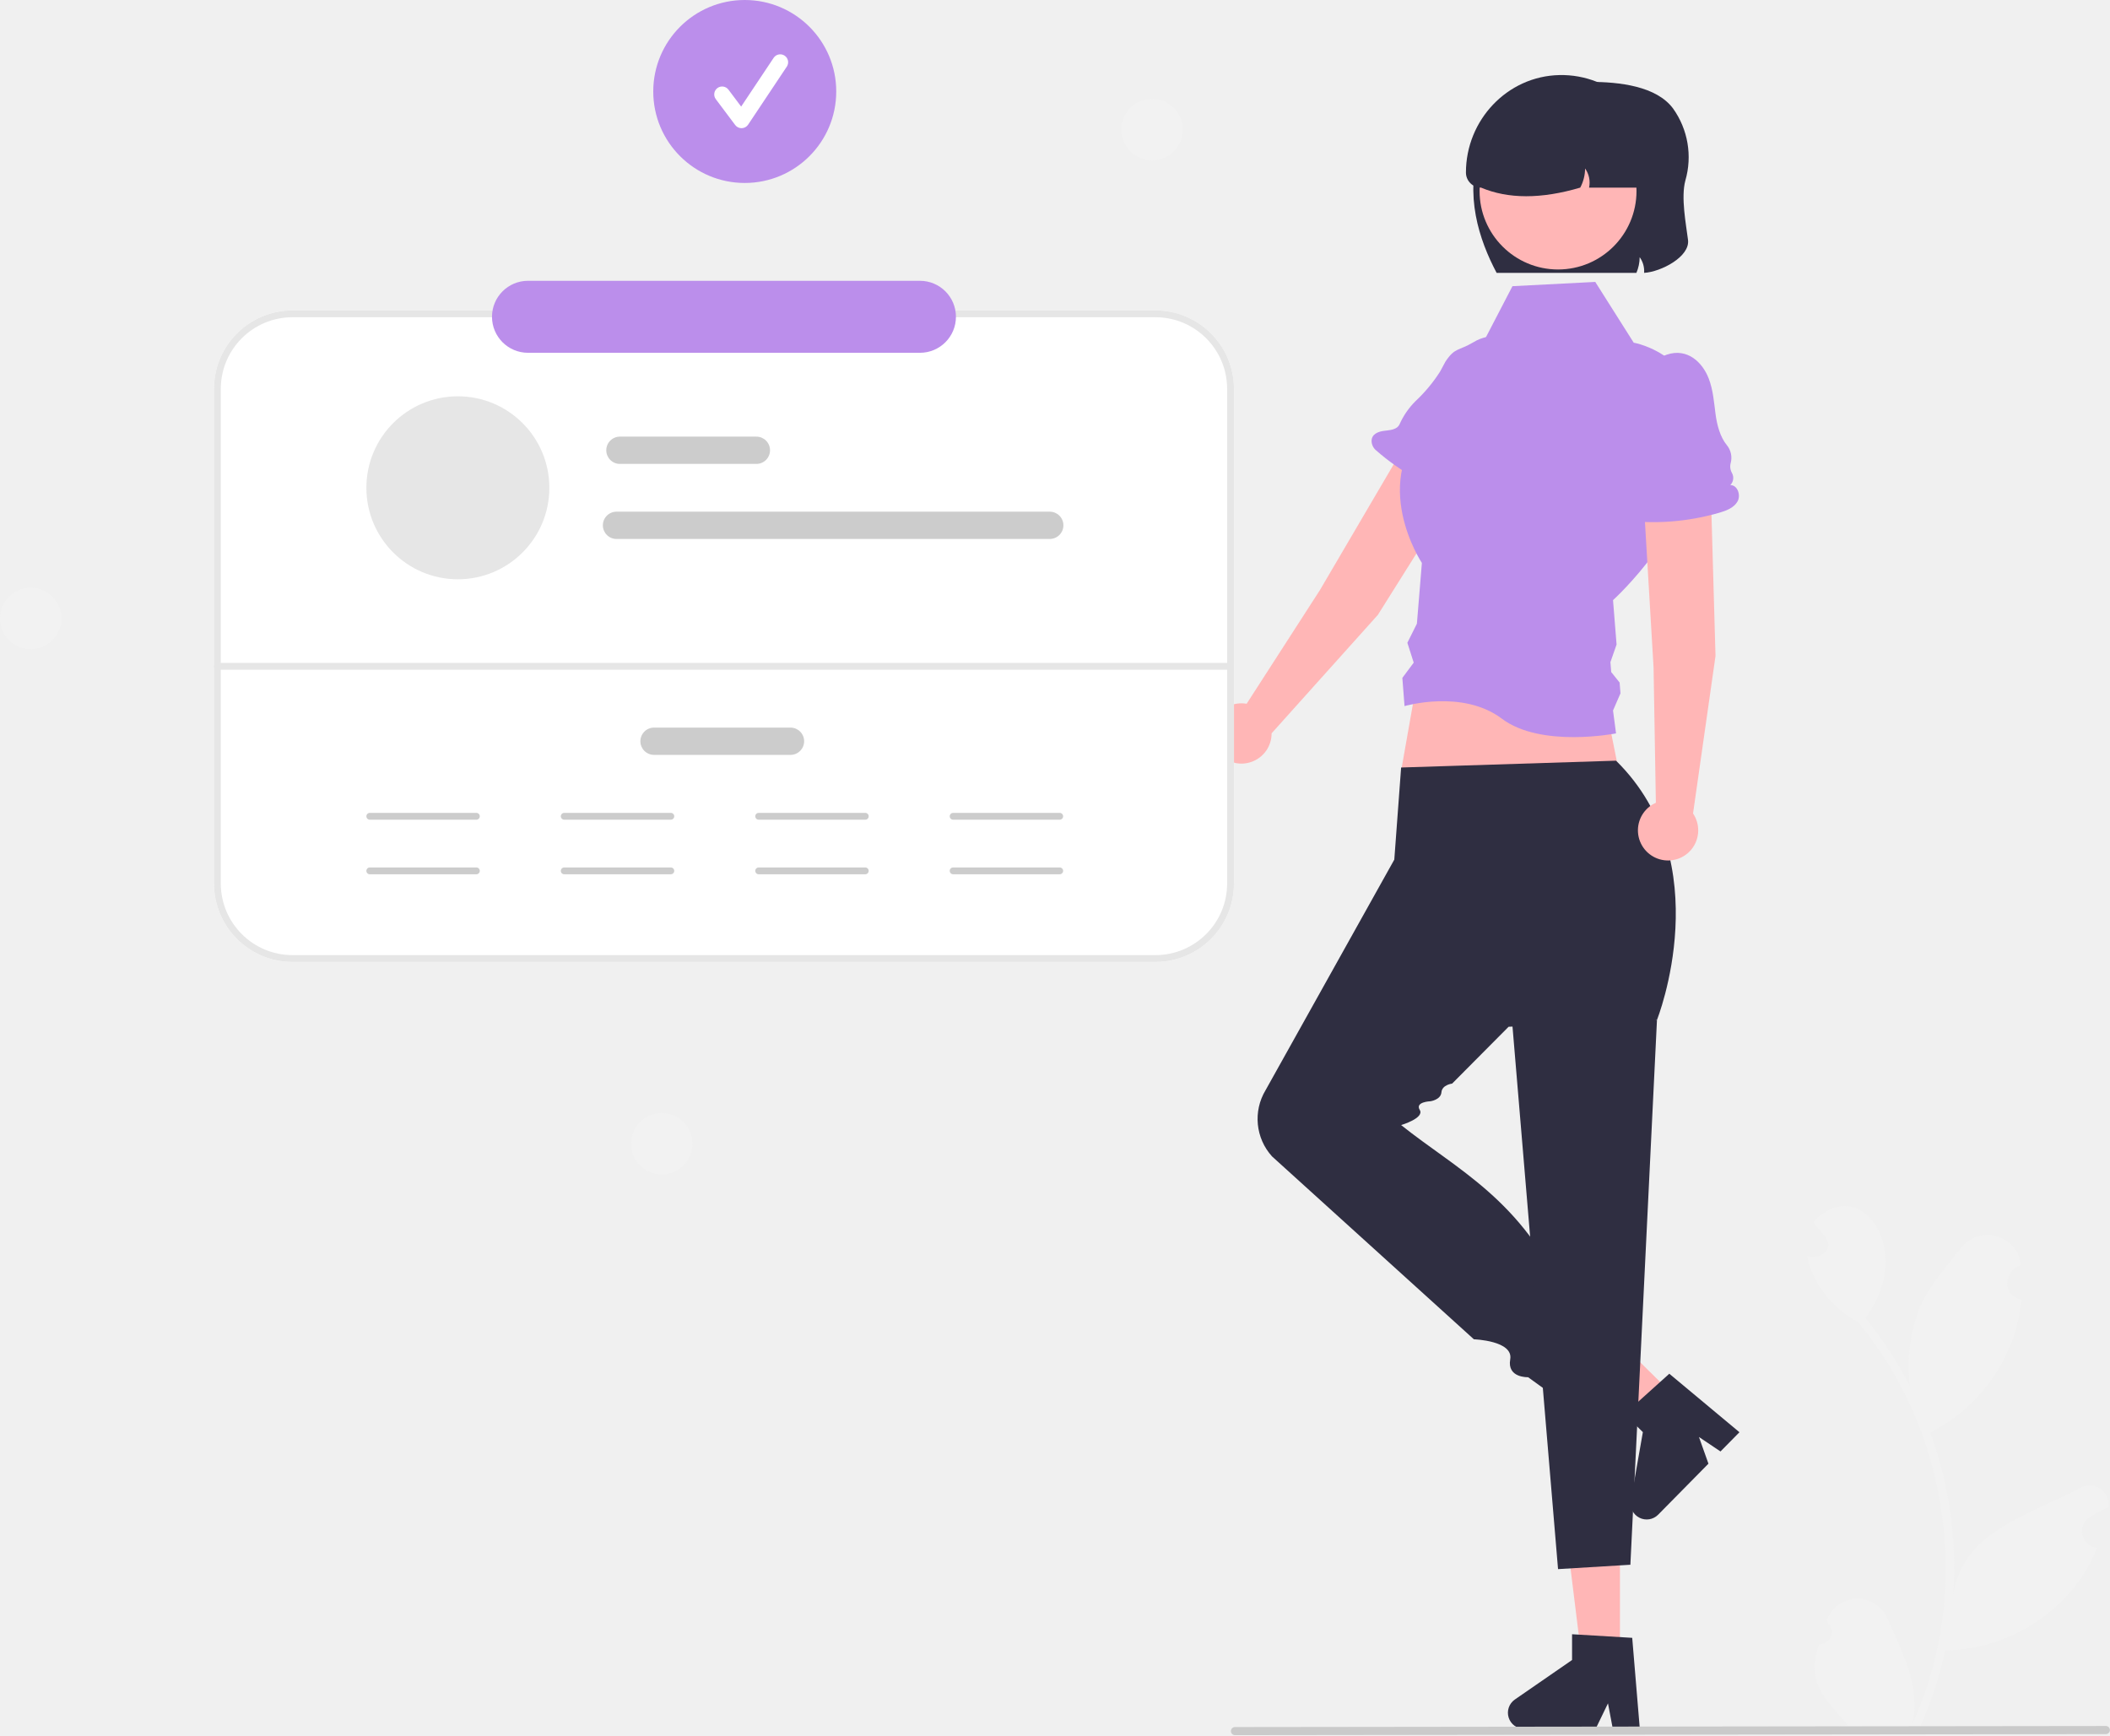
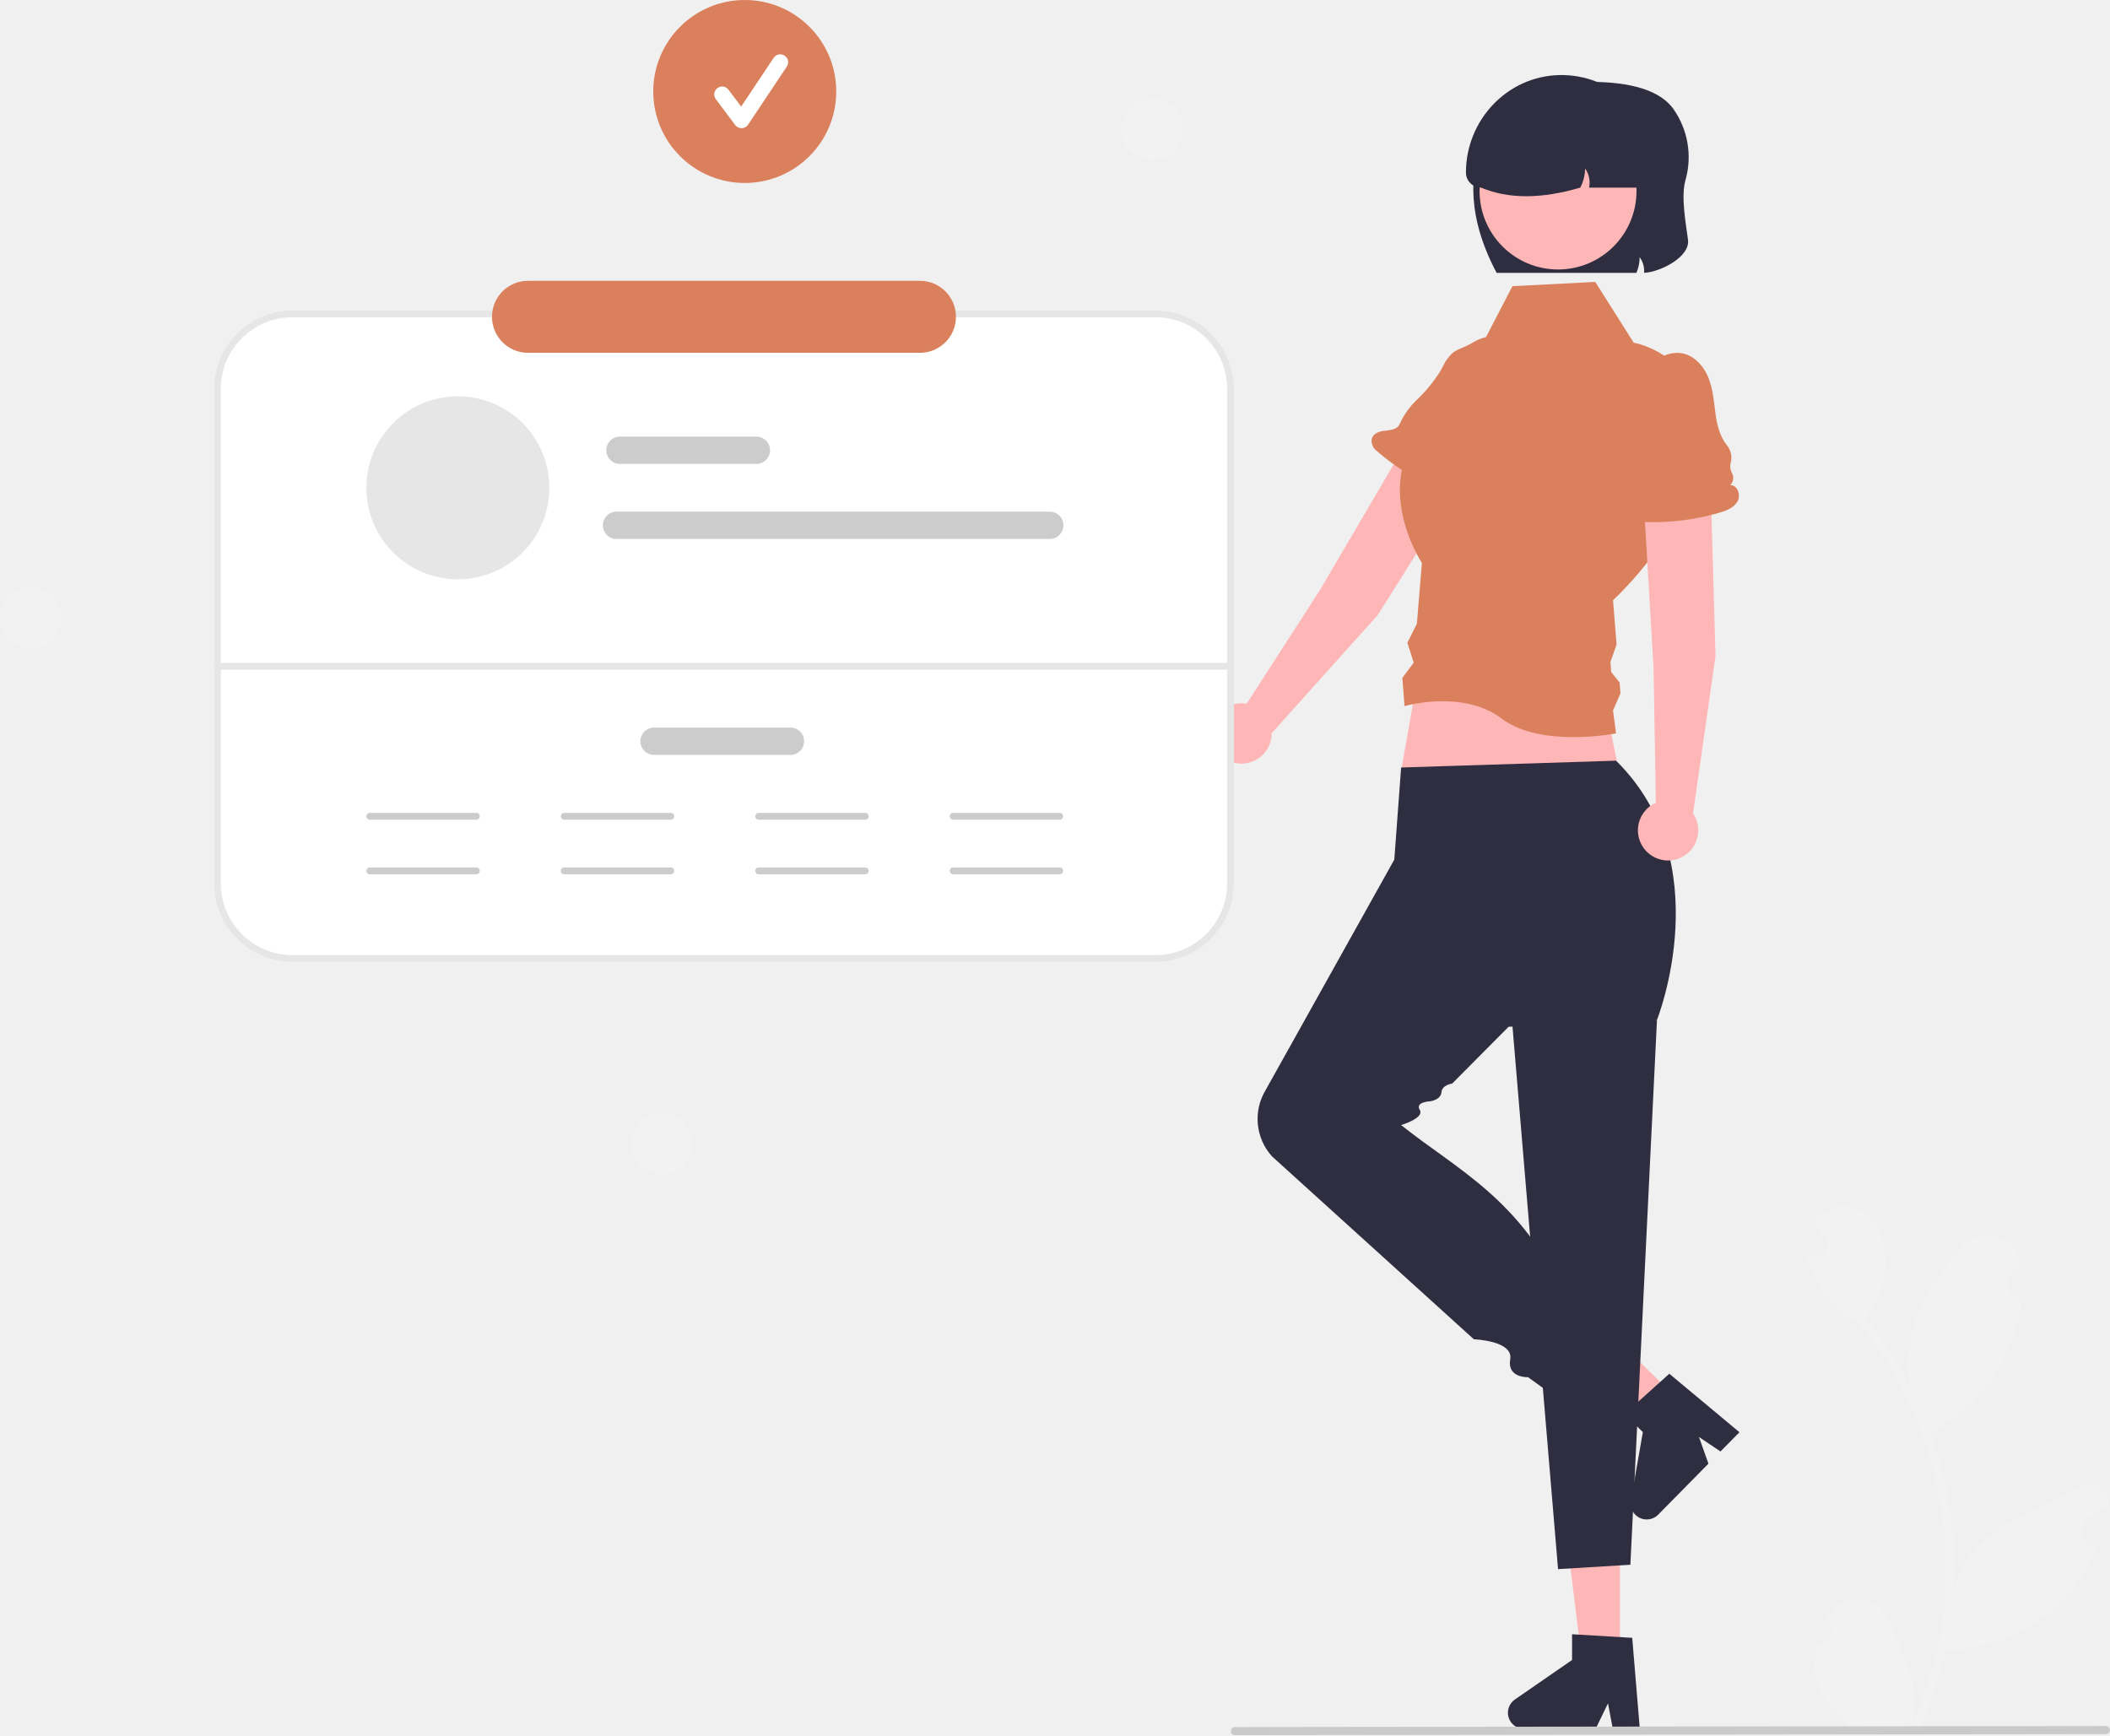
<svg xmlns="http://www.w3.org/2000/svg" data-name="Layer 1" width="618.524" height="508.679" viewBox="0 0 618.524 508.679">
  <path d="M784.782,248.591c-1.34,4.96.2,12.77.78,17.4.62,4.95-7.96,9.38-12.87,9.66a6.989,6.989,0,0,0-1.3-4.6,11.967,11.967,0,0,1-.96,4.61h-40.97c-5.16-9.71-9.55-22.98-4.81-36.7a14.04,14.04,0,0,1,9.7-12.15l22.34-7.15c8.81,0,19.62,1.25,24.49,7.81A24.575,24.575,0,0,1,784.782,248.591Z" transform="translate(-290.7379 -195.6606)" fill="#2f2e41" />
  <path d="M824.009,677.671a3.564,3.564,0,0,0,2.524-6.201c-.093-.356-.16-.612-.253-.968a9.575,9.575,0,0,1,17.749-.336c4.318,9.846,9.881,20.028,7.267,30.943,17.594-38.227,11.037-85.508-15.81-117.8-7.374-3.971-13.387-11.093-15.014-19.414,3.642,1.195,8.14-1.8,5.374-5.598-1.197-1.45-2.405-2.889-3.602-4.339,13.65-14.818,30.301,8.108,15.31,28.074a114.264,114.264,0,0,1,13.024,19.951,48.043,48.043,0,0,1,2.656-22.342c2.682-6.649,7.775-12.276,12.252-18.044,5.443-7.029,16.813-3.918,17.639,4.928-5.069,1.72-5.659,9.071.166,10.02-1.367,16.483-11.982,31.721-26.732,39.085a114.71,114.71,0,0,1,6.725,47.885c2.435-19.011,22.771-23.812,36.944-31.494a5.549,5.549,0,0,1,8.516,5.54,32.052,32.052,0,0,0-5.589,3.017,4.844,4.844,0,0,0,2.335,8.821c-7.011,17.839-25.462,29.949-44.529,30.064a117.929,117.929,0,0,1-7.701,23.201l-28.298.269c-.104-.313-.199-.637-.293-.951a32.153,32.153,0,0,0,7.826-.541c-7.008-8.139-12.407-12.274-8.483-23.767Z" transform="translate(-290.7379 -195.6606)" fill="#f2f2f2" />
  <polygon points="474.867 487.701 463.829 487.701 458.576 445.127 474.867 445.127 474.867 487.701" fill="#ffb6b6" />
  <path d="M771.43,702.486h-7.916l-1.413-7.473-3.619,7.473-20.994,0a4.719,4.719,0,0,1-2.682-8.603l16.765-11.579v-7.555l17.634,1.053Z" transform="translate(-290.7379 -195.6606)" fill="#2f2e41" />
  <polygon points="492.193 410.591 484.443 418.451 450.438 392.302 461.875 380.702 492.193 410.591" fill="#ffb6b6" />
  <path d="M800.639,615.53l-5.557,5.637-6.314-4.241,2.781,7.824L776.81,639.7a4.719,4.719,0,0,1-8.009-4.13l3.525-20.068-5.38-5.304L780.076,598.379Z" transform="translate(-290.7379 -195.6606)" fill="#2f2e41" />
  <path d="M694.636,375.928l33.387-53.119a10.127,10.127,0,0,0-3.091-13.868l0,0a10.127,10.127,0,0,0-14.282,3.464l-32.989,56.241-21.486,33.329a8.837,8.837,0,1,0,7.317,8.666Z" transform="translate(-290.7379 -195.6606)" fill="#ffb6b6" />
-   <path d="M726.1,336.701l2.815-.531a3.856,3.856,0,0,1,4.741-5.463c-3.392-3.537-1.744-9.361.437-13.749,1.577-3.172,3.349-6.306,4.121-9.763,1.172-5.248-.339-11.6-7.338-12.857a12.11,12.11,0,0,0-8.251,1.671c-4.399,2.599-5.388,1.468-8.164,5.652l-1.582,2.94a44.931,44.931,0,0,1-7.216,8.672,22.452,22.452,0,0,0-4.691,6.829,2.26,2.26,0,0,1-.639.809c-1.082.837-2.554.879-3.91,1.057-1.71.225-3.666.949-3.622,3.07a3.682,3.682,0,0,0,1.312,2.642,69.581,69.581,0,0,0,24.816,13.972c2.032.642,4.315,1.174,6.226.232S727.888,337.861,726.1,336.701Z" transform="translate(-290.7379 -195.6606)" fill="#bb8eeb" />
+   <path d="M726.1,336.701l2.815-.531a3.856,3.856,0,0,1,4.741-5.463c-3.392-3.537-1.744-9.361.437-13.749,1.577-3.172,3.349-6.306,4.121-9.763,1.172-5.248-.339-11.6-7.338-12.857a12.11,12.11,0,0,0-8.251,1.671c-4.399,2.599-5.388,1.468-8.164,5.652l-1.582,2.94a44.931,44.931,0,0,1-7.216,8.672,22.452,22.452,0,0,0-4.691,6.829,2.26,2.26,0,0,1-.639.809c-1.082.837-2.554.879-3.91,1.057-1.71.225-3.666.949-3.622,3.07a3.682,3.682,0,0,0,1.312,2.642,69.581,69.581,0,0,0,24.816,13.972c2.032.642,4.315,1.174,6.226.232S727.888,337.861,726.1,336.701Z" transform="translate(-290.7379 -195.6606)" fill="#db805c" />
  <polygon points="477.724 242 412.724 241 410.724 226 416.724 192 467.724 192 477.724 242" fill="#ffb6b6" />
  <path d="M629.462,477.661h-253a23.026,23.026,0,0,1-23-23v-145a23.026,23.026,0,0,1,23-23h253a23.026,23.026,0,0,1,23,23v145A23.026,23.026,0,0,1,629.462,477.661Z" transform="translate(-290.7379 -195.6606)" fill="#fff" />
  <path d="M629.462,477.661h-253a23.026,23.026,0,0,1-23-23v-145a23.026,23.026,0,0,1,23-23h253a23.026,23.026,0,0,1,23,23v145A23.026,23.026,0,0,1,629.462,477.661Zm-253-189a21.024,21.024,0,0,0-21,21v145a21.024,21.024,0,0,0,21,21h253a21.024,21.024,0,0,0,21-21v-145a21.024,21.024,0,0,0-21-21Z" transform="translate(-290.7379 -195.6606)" fill="#e6e6e6" />
  <path d="M650.463,392H354.461a1,1,0,0,1,0-2H650.463a1,1,0,0,1,0,2Z" transform="translate(-290.7379 -195.6606)" fill="#e6e6e6" />
  <circle cx="337.724" cy="38" r="9" fill="#f2f2f2" />
  <circle cx="9" cy="181.3" r="9" fill="#f2f2f2" />
  <circle cx="194" cy="335.3" r="9" fill="#f2f2f2" />
  <path d="M430.383,435.961H399.139a1,1,0,0,1,0-2h31.244a1,1,0,0,1,0,2Z" transform="translate(-290.7379 -195.6606)" fill="#ccc" />
  <path d="M430.383,451.961H399.139a1,1,0,0,1,0-2h31.244a1,1,0,0,1,0,2Z" transform="translate(-290.7379 -195.6606)" fill="#ccc" />
  <path d="M601.383,435.961H570.139a1,1,0,0,1,0-2h31.244a1,1,0,0,1,0,2Z" transform="translate(-290.7379 -195.6606)" fill="#ccc" />
  <path d="M601.383,451.961H570.139a1,1,0,0,1,0-2h31.244a1,1,0,0,1,0,2Z" transform="translate(-290.7379 -195.6606)" fill="#ccc" />
  <path d="M544.383,435.961H513.139a1,1,0,0,1,0-2h31.244a1,1,0,0,1,0,2Z" transform="translate(-290.7379 -195.6606)" fill="#ccc" />
  <path d="M544.383,451.961H513.139a1,1,0,0,1,0-2h31.244a1,1,0,0,1,0,2Z" transform="translate(-290.7379 -195.6606)" fill="#ccc" />
  <path d="M487.383,435.961H456.139a1,1,0,0,1,0-2h31.244a1,1,0,0,1,0,2Z" transform="translate(-290.7379 -195.6606)" fill="#ccc" />
  <path d="M487.383,451.961H456.139a1,1,0,0,1,0-2h31.244a1,1,0,0,1,0,2Z" transform="translate(-290.7379 -195.6606)" fill="#ccc" />
  <path d="M701.462,420.661l-2,27-37.733,67.592a16.355,16.355,0,0,0,1.888,19.414l59.172,53.617s11.632.381,10.653,5.879S738.679,599.4,738.679,599.4l6.997,5.055,3.786-28.794c-12.722-28.406-31.587-37.072-48-50.175,0,0,6.921-2.057,5.46-4.441s3.126-2.542,3.126-2.542,3.043-.41,3.229-2.626,3.136-2.551,3.136-2.551l16.555-16.665,43.494-2s18.406-46.11-12-76Z" transform="translate(-290.7379 -195.6606)" fill="#2f2e41" />
  <polygon points="442.327 288.478 456.724 460 477.929 458.716 485.724 299 442.327 288.478" fill="#2f2e41" />
-   <path d="M734.099,279.556l24.273-1.25,11.274,17.815s21.213,3.547,19.743,28.543-25.81,46.932-25.81,46.932l1.04,13.017-1.807,5.163.232,2.899,2.465,3.07.254,3.175-2.184,5.024.883,6.716s-21.962,4.36-33.481-4.32-28.519-3.68-28.519-3.68l-.64-8.273,3.331-4.467-1.861-5.826,2.797-5.604,1.459-17.8s-15.957-23.973,2.361-42.029l7.352-12.498,8.226-10.036Z" transform="translate(-290.7379 -195.6606)" fill="#bb8eeb" />
+   <path d="M734.099,279.556l24.273-1.25,11.274,17.815s21.213,3.547,19.743,28.543-25.81,46.932-25.81,46.932l1.04,13.017-1.807,5.163.232,2.899,2.465,3.07.254,3.175-2.184,5.024.883,6.716s-21.962,4.36-33.481-4.32-28.519-3.68-28.519-3.68l-.64-8.273,3.331-4.467-1.861-5.826,2.797-5.604,1.459-17.8s-15.957-23.973,2.361-42.029l7.352-12.498,8.226-10.036Z" transform="translate(-290.7379 -195.6606)" fill="#db805c" />
  <path d="M793.621,387.965l-1.786-62.714a10.127,10.127,0,0,0-10.28-9.807h0a10.127,10.127,0,0,0-9.945,10.821l3.853,65.088.674,39.649A8.837,8.837,0,1,0,787.036,434.135Z" transform="translate(-290.7379 -195.6606)" fill="#ffb6b6" />
-   <path d="M797.961,337.866h0a2.986,2.986,0,0,0,.457-3.591,3.874,3.874,0,0,1-.46-2.318,3.562,3.562,0,0,1,.089-.459,5.843,5.843,0,0,0-1.07-5.295c-1.981-2.379-2.937-5.98-3.351-9.191-.453-3.513-.722-7.103-2.003-10.406-1.847-4.764-6.262-9.01-12.288-6.978a11.761,11.761,0,0,0-6.116,4.97c-3.005,4.792-3.037,10.585-3.015,16.128l-1.081-2.19a44.967,44.967,0,0,1-3.218,17.691c1.343-.261,2.293,1.544,1.859,2.841-.434,1.297-1.634,2.15-2.662,3.053-1.296,1.138-2.52,2.827-1.304,4.566a3.682,3.682,0,0,0,2.56,1.466,69.581,69.581,0,0,0,28.395-2.186c2.046-.596,4.239-1.424,5.304-3.27S800.092,337.836,797.961,337.866Z" transform="translate(-290.7379 -195.6606)" fill="#bb8eeb" />
+   <path d="M797.961,337.866h0a2.986,2.986,0,0,0,.457-3.591,3.874,3.874,0,0,1-.46-2.318,3.562,3.562,0,0,1,.089-.459,5.843,5.843,0,0,0-1.07-5.295c-1.981-2.379-2.937-5.98-3.351-9.191-.453-3.513-.722-7.103-2.003-10.406-1.847-4.764-6.262-9.01-12.288-6.978a11.761,11.761,0,0,0-6.116,4.97c-3.005,4.792-3.037,10.585-3.015,16.128l-1.081-2.19a44.967,44.967,0,0,1-3.218,17.691c1.343-.261,2.293,1.544,1.859,2.841-.434,1.297-1.634,2.15-2.662,3.053-1.296,1.138-2.52,2.827-1.304,4.566a3.682,3.682,0,0,0,2.56,1.466,69.581,69.581,0,0,0,28.395-2.186c2.046-.596,4.239-1.424,5.304-3.27S800.092,337.836,797.961,337.866Z" transform="translate(-290.7379 -195.6606)" fill="#db805c" />
  <circle cx="456.724" cy="56" r="23" fill="#ffb6b6" />
-   <circle cx="218.315" cy="26.819" r="26.819" fill="#bb8eeb" />
+   <circle cx="218.315" cy="26.819" r="26.819" fill="#db805c" />
  <path d="M508.11,233.238a2.318,2.318,0,0,1-1.855-.928l-5.686-7.582a2.318,2.318,0,1,1,3.71-2.782l3.72,4.96,9.555-14.332a2.319,2.319,0,0,1,3.858,2.572L510.039,232.205a2.32,2.32,0,0,1-1.865,1.032Z" transform="translate(-290.7379 -195.6606)" fill="#fff" />
-   <path d="M560.409,299.085H445.515a10.553,10.553,0,0,1,0-21.106H560.409a10.553,10.553,0,1,1,0,21.106Z" transform="translate(-290.7379 -195.6606)" fill="#bb8eeb" />
+   <path d="M560.409,299.085H445.515a10.553,10.553,0,0,1,0-21.106H560.409a10.553,10.553,0,1,1,0,21.106Z" transform="translate(-290.7379 -195.6606)" fill="#db805c" />
  <path d="M908.078,704.032l-255.357.307a1.191,1.191,0,0,1,0-2.381l255.357-.307a1.191,1.191,0,0,1,0,2.381Z" transform="translate(-290.7379 -195.6606)" fill="#cacaca" />
  <path d="M776.462,245.661v5h-19.9a7.156,7.156,0,0,0-1.17-5.61,12.192,12.192,0,0,1-1.42,5.61c-11.507,3.403-21.165,3.337-29.079,0a4.431,4.431,0,0,1-4.431-4.431v0c0-15.33,12.084-28.247,27.41-28.563a27.997,27.997,0,0,1,28.59,27.994Z" transform="translate(-290.7379 -195.6606)" fill="#2f2e41" />
  <path d="M512.462,331.661h-40a4,4,0,0,1,0-8h40a4,4,0,0,1,0,8Z" transform="translate(-290.7379 -195.6606)" fill="#ccc" />
  <path d="M522.462,416.961h-40a4,4,0,0,1,0-8h40a4,4,0,0,1,0,8Z" transform="translate(-290.7379 -195.6606)" fill="#ccc" />
  <path d="M598.462,353.661h-127a4,4,0,0,1,0-8h127a4,4,0,0,1,0,8Z" transform="translate(-290.7379 -195.6606)" fill="#ccc" />
  <circle cx="134.22" cy="143" r="26.819" fill="#e6e6e6" />
</svg>
